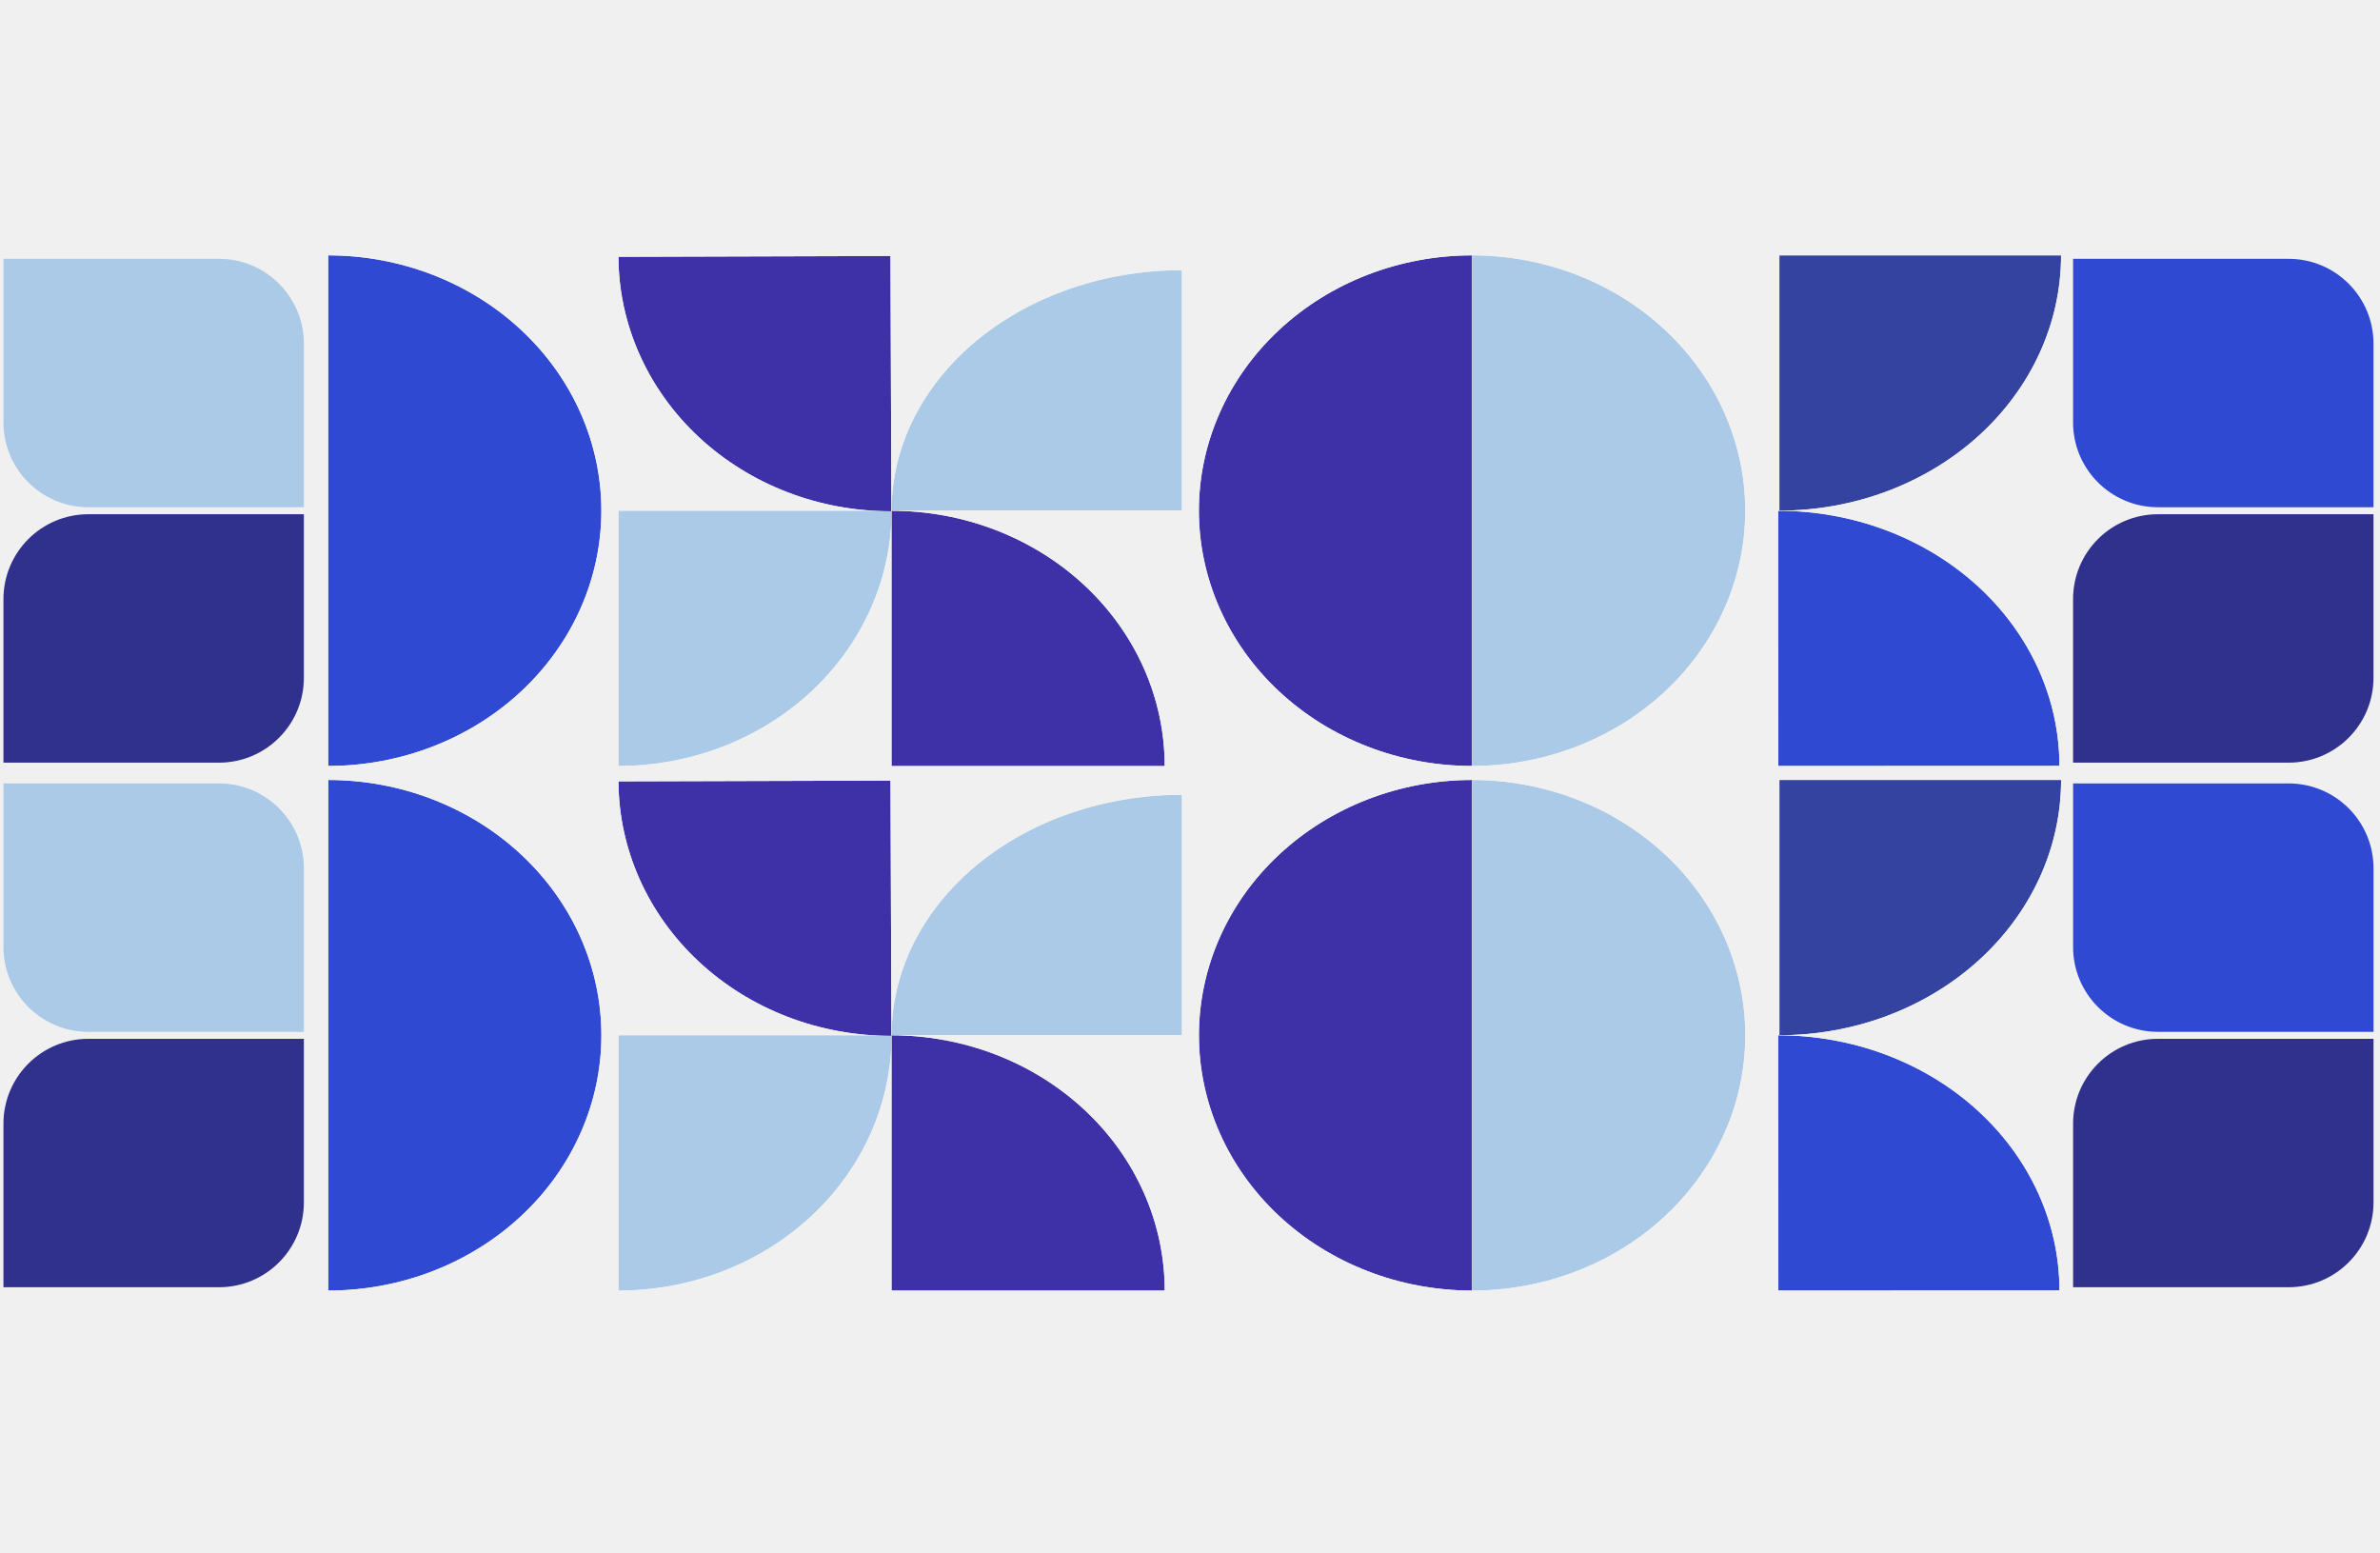
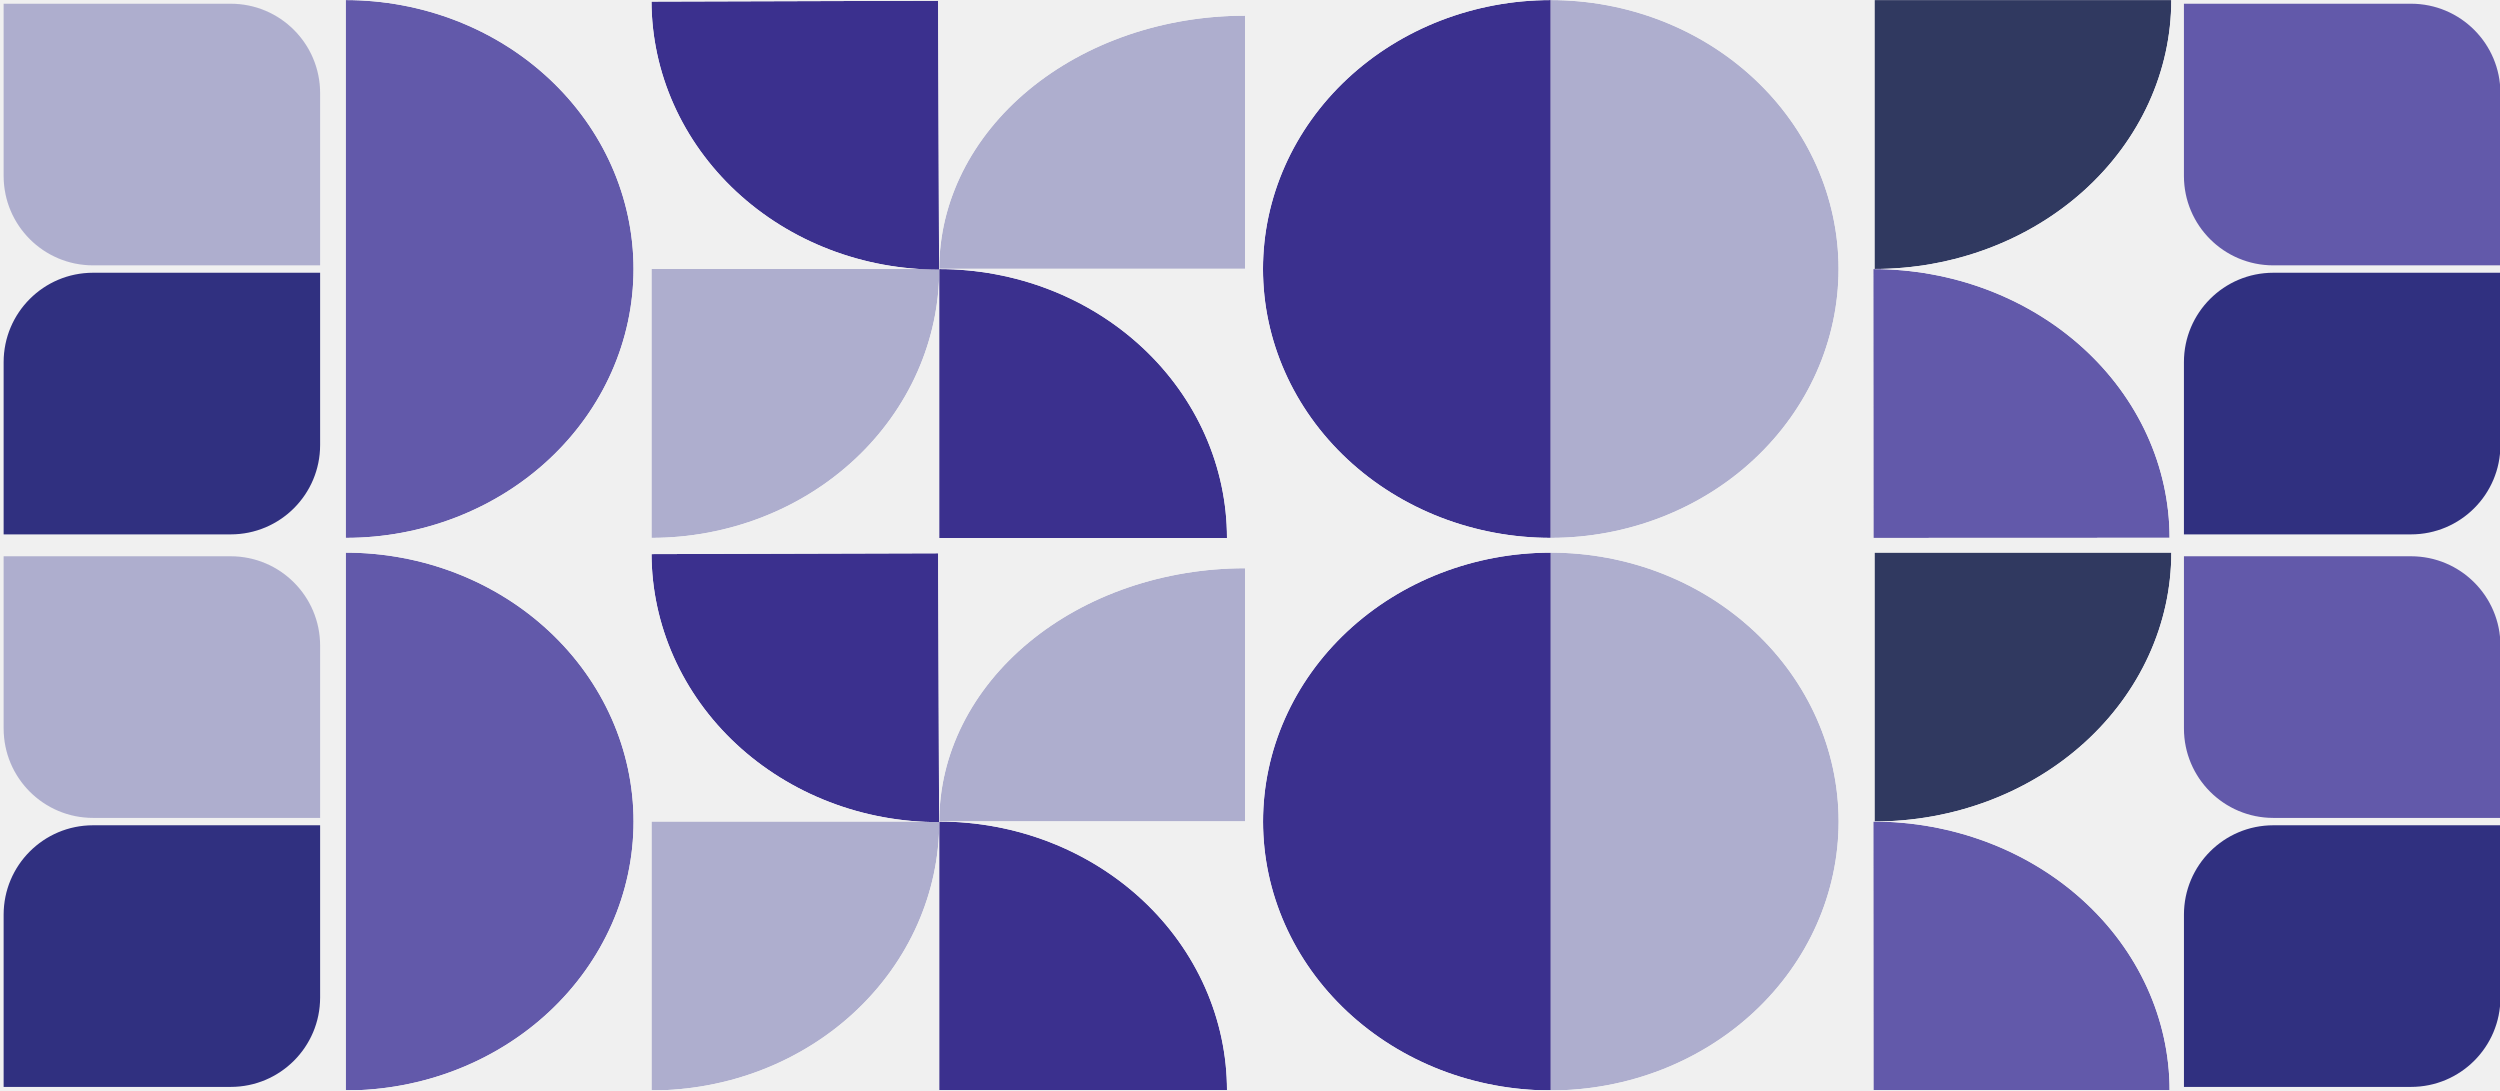
- <svg xmlns="http://www.w3.org/2000/svg" width="345" height="225" viewBox="0 0 345 225" fill="none">
-   <g opacity="0.8">
-     <mask id="path-1-inside-1_1_3" fill="white">
-       <path d="M47.574 111.012C58.076 111.012 68.148 107.114 75.574 100.175C83 93.236 87.172 83.825 87.172 74.011C87.172 64.198 83 54.787 75.574 47.848C68.148 40.909 58.076 37.011 47.574 37.011L47.574 74.011L47.574 111.012Z" />
-     </mask>
-     <path d="M47.574 111.012C58.076 111.012 68.148 107.114 75.574 100.175C83 93.236 87.172 83.825 87.172 74.011C87.172 64.198 83 54.787 75.574 47.848C68.148 40.909 58.076 37.011 47.574 37.011L47.574 74.011L47.574 111.012Z" fill="#001FCC" stroke-width="2" mask="url(#path-1-inside-1_1_3)" />
-     <mask id="path-2-inside-2_1_3" fill="white">
-       <path d="M213.386 111.012C223.889 111.012 233.961 107.114 241.387 100.175C248.813 93.236 252.985 83.825 252.985 74.011C252.985 64.198 248.813 54.787 241.387 47.848C233.961 40.909 223.889 37.011 213.386 37.011L213.386 74.011L213.386 111.012Z" />
-     </mask>
-     <path d="M213.386 111.012C223.889 111.012 233.961 107.114 241.387 100.175C248.813 93.236 252.985 83.825 252.985 74.011C252.985 64.198 248.813 54.787 241.387 47.848C233.961 40.909 223.889 37.011 213.386 37.011L213.386 74.011L213.386 111.012Z" fill="#9AC0E5" stroke-width="2" mask="url(#path-2-inside-2_1_3)" />
-     <mask id="path-3-inside-3_1_3" fill="white">
-       <path d="M298.768 37.01C298.768 41.869 297.711 46.68 295.659 51.169C293.607 55.659 290.599 59.738 286.807 63.173C283.015 66.609 278.513 69.335 273.559 71.194C268.604 73.054 263.294 74.011 257.932 74.011L257.932 37.01H298.768Z" />
-     </mask>
-     <path d="M298.768 37.01C298.768 41.869 297.711 46.68 295.659 51.169C293.607 55.659 290.599 59.738 286.807 63.173C283.015 66.609 278.513 69.335 273.559 71.194C268.604 73.054 263.294 74.011 257.932 74.011L257.932 37.01H298.768Z" fill="#04188B" stroke-width="2" mask="url(#path-3-inside-3_1_3)" />
-     <mask id="path-4-inside-4_1_3" fill="white">
-       <path d="M257.764 74.026C263.115 74.024 268.414 74.978 273.359 76.835C278.304 78.692 282.798 81.416 286.584 84.849C290.369 88.283 293.373 92.36 295.423 96.847C297.473 101.334 298.53 106.144 298.532 111.002L257.782 111.018L257.764 74.026Z" />
-     </mask>
-     <path d="M257.764 74.026C263.115 74.024 268.414 74.978 273.359 76.835C278.304 78.692 282.798 81.416 286.584 84.849C290.369 88.283 293.373 92.36 295.423 96.847C297.473 101.334 298.53 106.144 298.532 111.002L257.782 111.018L257.764 74.026Z" fill="#001FCC" stroke-width="2" mask="url(#path-4-inside-4_1_3)" />
-     <path d="M331.756 37.512C338.549 37.512 344.057 43.019 344.057 49.812V73.513H312.808C306.015 73.513 300.508 68.006 300.508 61.213V37.512H331.756Z" fill="#001FCC" />
-     <path d="M31.748 37.512C38.541 37.512 44.049 43.019 44.049 49.812V73.513H12.8C6.007 73.513 0.5 68.006 0.5 61.213V37.512H31.748Z" fill="#9AC0E5" />
-     <path d="M300.508 86.83C300.508 80.037 306.015 74.53 312.808 74.53H344.057V98.231C344.057 105.024 338.549 110.531 331.756 110.531H300.508V86.83Z" fill="#000074" />
-     <path d="M0.5 86.83C0.5 80.037 6.007 74.53 12.8 74.53H44.049V98.231C44.049 105.024 38.541 110.531 31.748 110.531H0.5L0.5 86.83Z" fill="#000074" />
-     <mask id="path-9-inside-5_1_3" fill="white">
-       <path d="M213.386 111.012C202.884 111.012 192.812 107.114 185.386 100.175C177.96 93.236 173.788 83.825 173.788 74.011C173.788 64.198 177.96 54.787 185.386 47.848C192.812 40.909 202.884 37.011 213.386 37.011L213.386 74.011L213.386 111.012Z" />
-     </mask>
-     <path d="M213.386 111.012C202.884 111.012 192.812 107.114 185.386 100.175C177.96 93.236 173.788 83.825 173.788 74.011C173.788 64.198 177.96 54.787 185.386 47.848C192.812 40.909 202.884 37.011 213.386 37.011L213.386 74.011L213.386 111.012Z" fill="#110093" stroke-width="2" mask="url(#path-9-inside-5_1_3)" />
-     <mask id="path-10-inside-6_1_3" fill="white">
-       <path d="M89.646 111.012C94.846 111.012 99.996 110.055 104.8 108.196C109.604 106.336 113.969 103.611 117.647 100.175C121.324 96.739 124.24 92.66 126.23 88.171C128.22 83.682 129.245 78.871 129.245 74.011L89.646 74.011L89.646 111.012Z" />
-     </mask>
-     <path d="M89.646 111.012C94.846 111.012 99.996 110.055 104.8 108.196C109.604 106.336 113.969 103.611 117.647 100.175C121.324 96.739 124.24 92.66 126.23 88.171C128.22 83.682 129.245 78.871 129.245 74.011L89.646 74.011L89.646 111.012Z" fill="#9AC0E5" stroke-width="2" mask="url(#path-10-inside-6_1_3)" />
-     <mask id="path-11-inside-7_1_3" fill="white">
-       <path d="M129.219 74.098C124.041 74.113 118.909 73.171 114.118 71.325C109.327 69.48 104.969 66.767 101.295 63.343C97.62 59.918 94.7 55.848 92.702 51.366C90.703 46.883 89.665 42.076 89.648 37.218L129.083 37.105L129.219 74.098Z" />
-     </mask>
-     <path d="M129.219 74.098C124.041 74.113 118.909 73.171 114.118 71.325C109.327 69.48 104.969 66.767 101.295 63.343C97.62 59.918 94.7 55.848 92.702 51.366C90.703 46.883 89.665 42.076 89.648 37.218L129.083 37.105L129.219 74.098Z" fill="#110093" stroke-width="2" mask="url(#path-11-inside-7_1_3)" />
-     <mask id="path-12-inside-8_1_3" fill="white">
-       <path d="M129.243 73.983C129.243 69.41 130.331 64.882 132.446 60.657C134.56 56.432 137.659 52.593 141.566 49.359C145.473 46.125 150.111 43.56 155.216 41.81C160.32 40.06 165.791 39.159 171.316 39.159L171.316 73.983H129.243Z" />
-     </mask>
-     <path d="M129.243 73.983C129.243 69.41 130.331 64.882 132.446 60.657C134.56 56.432 137.659 52.593 141.566 49.359C145.473 46.125 150.111 43.56 155.216 41.81C160.32 40.06 165.791 39.159 171.316 39.159L171.316 73.983H129.243Z" fill="#9AC0E5" stroke-width="2" mask="url(#path-12-inside-8_1_3)" />
-     <mask id="path-13-inside-9_1_3" fill="white">
-       <path d="M129.234 74.025C134.434 74.025 139.583 74.982 144.387 76.841C149.192 78.701 153.557 81.426 157.234 84.862C160.911 88.298 163.828 92.377 165.818 96.866C167.808 101.355 168.832 106.167 168.832 111.026L129.234 111.026V74.025Z" />
-     </mask>
-     <path d="M129.234 74.025C134.434 74.025 139.583 74.982 144.387 76.841C149.192 78.701 153.557 81.426 157.234 84.862C160.911 88.298 163.828 92.377 165.818 96.866C167.808 101.355 168.832 106.167 168.832 111.026L129.234 111.026V74.025Z" fill="#110093" stroke-width="2" mask="url(#path-13-inside-9_1_3)" />
+ <svg xmlns="http://www.w3.org/2000/svg" width="344" height="150" viewBox="0 0 344 150" fill="none">
+   <g clip-path="url(#clip0_211_43)">
+     <g opacity="0.8">
+       <mask id="path-1-inside-1_211_43" fill="white">
+         <path d="M47.574 74.012C58.076 74.012 68.148 70.114 75.574 63.175C83 56.236 87.172 46.825 87.172 37.011C87.172 27.198 83 17.787 75.574 10.848C68.148 3.909 58.076 0.011 47.574 0.011L47.574 37.011L47.574 74.012Z" />
+       </mask>
+       <path d="M47.574 74.012C58.076 74.012 68.148 70.114 75.574 63.175C83 56.236 87.172 46.825 87.172 37.011C87.172 27.198 83 17.787 75.574 10.848C68.148 3.909 58.076 0.011 47.574 0.011L47.574 37.011L47.574 74.012Z" fill="#3F3398" stroke-width="2" mask="url(#path-1-inside-1_211_43)" />
+       <mask id="path-2-inside-2_211_43" fill="white">
+         <path d="M213.386 74.012C223.888 74.012 233.961 70.114 241.387 63.175C248.813 56.236 252.985 46.825 252.985 37.011C252.985 27.198 248.813 17.787 241.387 10.848C233.961 3.909 223.888 0.011 213.386 0.011L213.386 37.011L213.386 74.012Z" />
+       </mask>
+       <path d="M213.386 74.012C223.888 74.012 233.961 70.114 241.387 63.175C248.813 56.236 252.985 46.825 252.985 37.011C252.985 27.198 248.813 17.787 241.387 10.848C233.961 3.909 223.888 0.011 213.386 0.011L213.386 37.011L213.386 74.012Z" fill="#9E9EC6" stroke-width="2" mask="url(#path-2-inside-2_211_43)" />
+       <mask id="path-3-inside-3_211_43" fill="white">
+         <path d="M298.768 0.01C298.768 4.869 297.711 9.68 295.659 14.169C293.607 18.659 290.599 22.738 286.807 26.173C283.015 29.609 278.513 32.335 273.559 34.194C268.605 36.054 263.294 37.011 257.932 37.011L257.932 0.01H298.768Z" />
+       </mask>
+       <path d="M298.768 0.01C298.768 4.869 297.711 9.68 295.659 14.169C293.607 18.659 290.599 22.738 286.807 26.173C283.015 29.609 278.513 32.335 273.559 34.194C268.605 36.054 263.294 37.011 257.932 37.011L257.932 0.01H298.768Z" fill="#000B3C" stroke-width="2" mask="url(#path-3-inside-3_211_43)" />
+       <mask id="path-4-inside-4_211_43" fill="white">
+         <path d="M257.764 37.026C263.115 37.024 268.415 37.978 273.359 39.835C278.304 41.693 282.798 44.416 286.584 47.849C290.37 51.283 293.373 55.36 295.423 59.847C297.473 64.334 298.53 69.144 298.532 74.002L257.783 74.018L257.764 37.026Z" />
+       </mask>
+       <path d="M257.764 37.026C263.115 37.024 268.415 37.978 273.359 39.835C278.304 41.693 282.798 44.416 286.584 47.849C290.37 51.283 293.373 55.36 295.423 59.847C297.473 64.334 298.53 69.144 298.532 74.002L257.783 74.018L257.764 37.026Z" fill="#3F3398" stroke-width="2" mask="url(#path-4-inside-4_211_43)" />
+       <path d="M331.756 0.512C338.549 0.512 344.057 6.019 344.057 12.812V36.513H312.808C306.015 36.513 300.508 31.006 300.508 24.213V0.512H331.756Z" fill="#3F3398" />
+       <path d="M31.748 0.512C38.541 0.512 44.049 6.019 44.049 12.812V36.513H12.8C6.007 36.513 0.5 31.006 0.5 24.213V0.512H31.748Z" fill="#9E9EC6" />
+       <path d="M300.508 49.83C300.508 43.037 306.015 37.53 312.808 37.53H344.057V61.231C344.057 68.025 338.549 73.531 331.756 73.531H300.508V49.83Z" fill="#000064" />
+       <path d="M0.5 49.83C0.5 43.037 6.007 37.53 12.8 37.53H44.049V61.231C44.049 68.025 38.541 73.531 31.748 73.531H0.5L0.5 49.83Z" fill="#000064" />
+       <mask id="path-9-inside-5_211_43" fill="white">
+         <path d="M213.386 74.012C202.884 74.012 192.812 70.114 185.386 63.175C177.96 56.236 173.788 46.825 173.788 37.011C173.788 27.198 177.96 17.787 185.386 10.848C192.812 3.909 202.884 0.011 213.386 0.011L213.386 37.011L213.386 74.012Z" />
+       </mask>
+       <path d="M213.386 74.012C202.884 74.012 192.812 70.114 185.386 63.175C177.96 56.236 173.788 46.825 173.788 37.011C173.788 27.198 177.96 17.787 185.386 10.848C192.812 3.909 202.884 0.011 213.386 0.011L213.386 37.011L213.386 74.012Z" fill="#0E0076" stroke-width="2" mask="url(#path-9-inside-5_211_43)" />
+       <mask id="path-10-inside-6_211_43" fill="white">
+         <path d="M89.646 74.012C94.846 74.012 99.996 73.055 104.8 71.196C109.604 69.336 113.969 66.611 117.646 63.175C121.324 59.739 124.24 55.66 126.23 51.171C128.22 46.682 129.245 41.87 129.245 37.011L89.646 37.011L89.646 74.012Z" />
+       </mask>
+       <path d="M89.646 74.012C94.846 74.012 99.996 73.055 104.8 71.196C109.604 69.336 113.969 66.611 117.646 63.175C121.324 59.739 124.24 55.66 126.23 51.171C128.22 46.682 129.245 41.87 129.245 37.011L89.646 37.011L89.646 74.012Z" fill="#9E9EC6" stroke-width="2" mask="url(#path-10-inside-6_211_43)" />
+       <mask id="path-11-inside-7_211_43" fill="white">
+         <path d="M129.219 37.098C124.041 37.113 118.909 36.17 114.118 34.325C109.326 32.48 104.969 29.767 101.295 26.343C97.62 22.918 94.7 18.848 92.702 14.366C90.703 9.883 89.665 5.076 89.647 0.218L129.083 0.105L129.219 37.098Z" />
+       </mask>
+       <path d="M129.219 37.098C124.041 37.113 118.909 36.17 114.118 34.325C109.326 32.48 104.969 29.767 101.295 26.343C97.62 22.918 94.7 18.848 92.702 14.366C90.703 9.883 89.665 5.076 89.647 0.218L129.083 0.105L129.219 37.098Z" fill="#0E0076" stroke-width="2" mask="url(#path-11-inside-7_211_43)" />
+       <mask id="path-12-inside-8_211_43" fill="white">
+         <path d="M129.243 36.983C129.243 32.41 130.331 27.882 132.445 23.657C134.56 19.432 137.659 15.593 141.566 12.359C145.473 9.125 150.111 6.56 155.215 4.81C160.32 3.06 165.791 2.159 171.316 2.159L171.316 36.983L129.243 36.983Z" />
+       </mask>
+       <path d="M129.243 36.983C129.243 32.41 130.331 27.882 132.445 23.657C134.56 19.432 137.659 15.593 141.566 12.359C145.473 9.125 150.111 6.56 155.215 4.81C160.32 3.06 165.791 2.159 171.316 2.159L171.316 36.983L129.243 36.983Z" fill="#9E9EC6" stroke-width="2" mask="url(#path-12-inside-8_211_43)" />
+       <mask id="path-13-inside-9_211_43" fill="white">
+         <path d="M129.233 37.025C134.434 37.025 139.583 37.982 144.387 39.841C149.191 41.701 153.557 44.426 157.234 47.862C160.911 51.298 163.828 55.377 165.818 59.866C167.808 64.355 168.832 69.167 168.832 74.026L129.233 74.026V37.025Z" />
+       </mask>
+       <path d="M129.233 37.025C134.434 37.025 139.583 37.982 144.387 39.841C149.191 41.701 153.557 44.426 157.234 47.862C160.911 51.298 163.828 55.377 165.818 59.866C167.808 64.355 168.832 69.167 168.832 74.026L129.233 74.026V37.025Z" fill="#0E0076" stroke-width="2" mask="url(#path-13-inside-9_211_43)" />
+     </g>
+     <g opacity="0.8">
+       <mask id="path-14-inside-10_211_43" fill="white">
+         <path d="M47.577 150.043C58.079 150.043 68.151 146.145 75.577 139.206C83.003 132.267 87.175 122.856 87.175 113.043C87.175 103.229 83.003 93.818 75.577 86.879C68.151 79.94 58.079 76.042 47.577 76.042L47.577 113.043L47.577 150.043Z" />
+       </mask>
+       <path d="M47.577 150.043C58.079 150.043 68.151 146.145 75.577 139.206C83.003 132.267 87.175 122.856 87.175 113.043C87.175 103.229 83.003 93.818 75.577 86.879C68.151 79.94 58.079 76.042 47.577 76.042L47.577 113.043L47.577 150.043Z" fill="#3F3398" stroke-width="2" mask="url(#path-14-inside-10_211_43)" />
+       <mask id="path-15-inside-11_211_43" fill="white">
+         <path d="M213.394 150.043C223.896 150.043 233.968 146.145 241.395 139.206C248.821 132.267 252.993 122.856 252.993 113.043C252.993 103.229 248.821 93.818 241.395 86.879C233.968 79.94 223.896 76.042 213.394 76.042L213.394 113.043L213.394 150.043Z" />
+       </mask>
+       <path d="M213.394 150.043C223.896 150.043 233.968 146.145 241.395 139.206C248.821 132.267 252.993 122.856 252.993 113.043C252.993 103.229 248.821 93.818 241.395 86.879C233.968 79.94 223.896 76.042 213.394 76.042L213.394 113.043L213.394 150.043Z" fill="#9E9EC6" stroke-width="2" mask="url(#path-15-inside-11_211_43)" />
+       <mask id="path-16-inside-12_211_43" fill="white">
+         <path d="M298.772 76.037C298.772 80.896 297.715 85.708 295.663 90.197C293.611 94.686 290.603 98.765 286.811 102.201C283.019 105.637 278.517 108.362 273.563 110.222C268.608 112.081 263.298 113.038 257.936 113.038L257.936 76.037H298.772Z" />
+       </mask>
+       <path d="M298.772 76.037C298.772 80.896 297.715 85.708 295.663 90.197C293.611 94.686 290.603 98.765 286.811 102.201C283.019 105.637 278.517 108.362 273.563 110.222C268.608 112.081 263.298 113.038 257.936 113.038L257.936 76.037H298.772Z" fill="#000B3C" stroke-width="2" mask="url(#path-16-inside-12_211_43)" />
+       <mask id="path-17-inside-13_211_43" fill="white">
+         <path d="M257.767 113.045C263.118 113.043 268.417 113.998 273.362 115.855C278.307 117.712 282.801 120.435 286.587 123.869C290.372 127.302 293.376 131.379 295.426 135.867C297.476 140.354 298.533 145.164 298.535 150.022L257.786 150.038L257.767 113.045Z" />
+       </mask>
+       <path d="M257.767 113.045C263.118 113.043 268.417 113.998 273.362 115.855C278.307 117.712 282.801 120.435 286.587 123.869C290.372 127.302 293.376 131.379 295.426 135.867C297.476 140.354 298.533 145.164 298.535 150.022L257.786 150.038L257.767 113.045Z" fill="#3F3398" stroke-width="2" mask="url(#path-17-inside-13_211_43)" />
+       <path d="M331.759 76.543C338.552 76.543 344.06 82.05 344.06 88.843V112.544H312.811C306.018 112.544 300.511 107.037 300.511 100.244V76.543H331.759Z" fill="#3F3398" />
+       <path d="M31.748 76.543C38.541 76.543 44.049 82.05 44.049 88.843V112.544H12.8C6.007 112.544 0.5 107.037 0.5 100.244V76.543H31.748Z" fill="#9E9EC6" />
+       <path d="M300.511 125.857C300.511 119.065 306.018 113.558 312.811 113.558H344.06V137.259C344.06 144.052 338.552 149.559 331.759 149.559H300.511V125.857Z" fill="#000064" />
+       <path d="M0.5 125.857C0.5 119.065 6.007 113.558 12.8 113.558H44.049V137.259C44.049 144.052 38.541 149.559 31.748 149.559H0.5L0.5 125.857Z" fill="#000064" />
+       <mask id="path-22-inside-14_211_43" fill="white">
+         <path d="M213.394 150.043C202.892 150.043 192.82 146.145 185.394 139.206C177.968 132.267 173.796 122.856 173.796 113.043C173.796 103.229 177.968 93.818 185.394 86.879C192.82 79.94 202.892 76.042 213.394 76.042L213.394 113.043L213.394 150.043Z" />
+       </mask>
+       <path d="M213.394 150.043C202.892 150.043 192.82 146.145 185.394 139.206C177.968 132.267 173.796 122.856 173.796 113.043C173.796 103.229 177.968 93.818 185.394 86.879C192.82 79.94 202.892 76.042 213.394 76.042L213.394 113.043L213.394 150.043Z" fill="#0E0076" stroke-width="2" mask="url(#path-22-inside-14_211_43)" />
+       <mask id="path-23-inside-15_211_43" fill="white">
+         <path d="M89.65 150.043C94.85 150.043 99.999 149.086 104.803 147.227C109.608 145.367 113.973 142.642 117.65 139.206C121.327 135.77 124.244 131.691 126.234 127.202C128.224 122.713 129.248 117.902 129.248 113.043L89.65 113.043L89.65 150.043Z" />
+       </mask>
+       <path d="M89.65 150.043C94.85 150.043 99.999 149.086 104.803 147.227C109.608 145.367 113.973 142.642 117.65 139.206C121.327 135.77 124.244 131.691 126.234 127.202C128.224 122.713 129.248 117.902 129.248 113.043L89.65 113.043L89.65 150.043Z" fill="#9E9EC6" stroke-width="2" mask="url(#path-23-inside-15_211_43)" />
+       <mask id="path-24-inside-16_211_43" fill="white">
+         <path d="M129.223 113.125C124.044 113.14 118.913 112.198 114.121 110.352C109.33 108.507 104.973 105.795 101.298 102.37C97.623 98.945 94.704 94.876 92.705 90.393C90.707 85.911 89.669 81.103 89.651 76.245L129.086 76.133L129.223 113.125Z" />
+       </mask>
+       <path d="M129.223 113.125C124.044 113.14 118.913 112.198 114.121 110.352C109.33 108.507 104.973 105.795 101.298 102.37C97.623 98.945 94.704 94.876 92.705 90.393C90.707 85.911 89.669 81.103 89.651 76.245L129.086 76.133L129.223 113.125Z" fill="#0E0076" stroke-width="2" mask="url(#path-24-inside-16_211_43)" />
+       <mask id="path-25-inside-17_211_43" fill="white">
+         <path d="M129.247 113.015C129.247 108.441 130.335 103.913 132.449 99.688C134.564 95.463 137.663 91.624 141.57 88.39C145.477 85.156 150.115 82.591 155.219 80.841C160.324 79.091 165.795 78.19 171.32 78.19L171.32 113.015H129.247Z" />
+       </mask>
+       <path d="M129.247 113.015C129.247 108.441 130.335 103.913 132.449 99.688C134.564 95.463 137.663 91.624 141.57 88.39C145.477 85.156 150.115 82.591 155.219 80.841C160.324 79.091 165.795 78.19 171.32 78.19L171.32 113.015H129.247Z" fill="#9E9EC6" stroke-width="2" mask="url(#path-25-inside-17_211_43)" />
+       <mask id="path-26-inside-18_211_43" fill="white">
+         <path d="M129.236 113.044C134.436 113.044 139.585 114.001 144.39 115.861C149.194 117.72 153.559 120.446 157.236 123.882C160.913 127.317 163.83 131.396 165.82 135.886C167.81 140.375 168.834 145.186 168.834 150.045L129.236 150.045V113.044Z" />
+       </mask>
+       <path d="M129.236 113.044C134.436 113.044 139.585 114.001 144.39 115.861C149.194 117.72 153.559 120.446 157.236 123.882C160.913 127.317 163.83 131.396 165.82 135.886C167.81 140.375 168.834 145.186 168.834 150.045L129.236 150.045V113.044Z" fill="#0E0076" stroke-width="2" mask="url(#path-26-inside-18_211_43)" />
+     </g>
  </g>
-   <g opacity="0.8">
-     <mask id="path-14-inside-10_1_3" fill="white">
-       <path d="M47.577 187.043C58.079 187.043 68.151 183.145 75.577 176.206C83.004 169.267 87.175 159.856 87.175 150.043C87.175 140.229 83.004 130.818 75.577 123.879C68.151 116.94 58.079 113.042 47.577 113.042L47.577 150.043L47.577 187.043Z" />
-     </mask>
-     <path d="M47.577 187.043C58.079 187.043 68.151 183.145 75.577 176.206C83.004 169.267 87.175 159.856 87.175 150.043C87.175 140.229 83.004 130.818 75.577 123.879C68.151 116.94 58.079 113.042 47.577 113.042L47.577 150.043L47.577 187.043Z" fill="#001FCC" stroke-width="2" mask="url(#path-14-inside-10_1_3)" />
-     <mask id="path-15-inside-11_1_3" fill="white">
-       <path d="M213.394 187.043C223.896 187.043 233.968 183.145 241.395 176.206C248.821 169.267 252.993 159.856 252.993 150.043C252.993 140.229 248.821 130.818 241.395 123.879C233.968 116.94 223.896 113.042 213.394 113.042L213.394 150.043L213.394 187.043Z" />
-     </mask>
-     <path d="M213.394 187.043C223.896 187.043 233.968 183.145 241.395 176.206C248.821 169.267 252.993 159.856 252.993 150.043C252.993 140.229 248.821 130.818 241.395 123.879C233.968 116.94 223.896 113.042 213.394 113.042L213.394 150.043L213.394 187.043Z" fill="#9AC0E5" stroke-width="2" mask="url(#path-15-inside-11_1_3)" />
-     <mask id="path-16-inside-12_1_3" fill="white">
-       <path d="M298.772 113.037C298.772 117.896 297.716 122.708 295.663 127.197C293.611 131.686 290.603 135.765 286.811 139.201C283.019 142.637 278.518 145.362 273.563 147.222C268.609 149.081 263.298 150.038 257.936 150.038L257.936 113.037H298.772Z" />
-     </mask>
-     <path d="M298.772 113.037C298.772 117.896 297.716 122.708 295.663 127.197C293.611 131.686 290.603 135.765 286.811 139.201C283.019 142.637 278.518 145.362 273.563 147.222C268.609 149.081 263.298 150.038 257.936 150.038L257.936 113.037H298.772Z" fill="#04188B" stroke-width="2" mask="url(#path-16-inside-12_1_3)" />
-     <mask id="path-17-inside-13_1_3" fill="white">
-       <path d="M257.767 150.045C263.118 150.043 268.418 150.998 273.363 152.855C278.308 154.712 282.801 157.435 286.587 160.869C290.373 164.302 293.376 168.379 295.426 172.867C297.477 177.354 298.533 182.164 298.536 187.022L257.786 187.038L257.767 150.045Z" />
-     </mask>
-     <path d="M257.767 150.045C263.118 150.043 268.418 150.998 273.363 152.855C278.308 154.712 282.801 157.435 286.587 160.869C290.373 164.302 293.376 168.379 295.426 172.867C297.477 177.354 298.533 182.164 298.536 187.022L257.786 187.038L257.767 150.045Z" fill="#001FCC" stroke-width="2" mask="url(#path-17-inside-13_1_3)" />
-     <path d="M331.759 113.543C338.552 113.543 344.06 119.05 344.06 125.843V149.544H312.811C306.018 149.544 300.511 144.037 300.511 137.244V113.543H331.759Z" fill="#001FCC" />
-     <path d="M31.748 113.543C38.541 113.543 44.049 119.05 44.049 125.843V149.544H12.8C6.007 149.544 0.5 144.037 0.5 137.244V113.543H31.748Z" fill="#9AC0E5" />
-     <path d="M300.511 162.857C300.511 156.065 306.018 150.558 312.811 150.558H344.06V174.259C344.06 181.052 338.552 186.559 331.759 186.559H300.511V162.857Z" fill="#000074" />
-     <path d="M0.5 162.857C0.5 156.065 6.007 150.558 12.8 150.558H44.049V174.259C44.049 181.052 38.541 186.559 31.748 186.559H0.5L0.5 162.857Z" fill="#000074" />
-     <mask id="path-22-inside-14_1_3" fill="white">
-       <path d="M213.394 187.043C202.892 187.043 192.82 183.145 185.394 176.206C177.968 169.267 173.796 159.856 173.796 150.043C173.796 140.229 177.968 130.818 185.394 123.879C192.82 116.94 202.892 113.042 213.394 113.042L213.394 150.043L213.394 187.043Z" />
-     </mask>
-     <path d="M213.394 187.043C202.892 187.043 192.82 183.145 185.394 176.206C177.968 169.267 173.796 159.856 173.796 150.043C173.796 140.229 177.968 130.818 185.394 123.879C192.82 116.94 202.892 113.042 213.394 113.042L213.394 150.043L213.394 187.043Z" fill="#110093" stroke-width="2" mask="url(#path-22-inside-14_1_3)" />
-     <mask id="path-23-inside-15_1_3" fill="white">
-       <path d="M89.65 187.043C94.85 187.043 99.999 186.086 104.803 184.227C109.608 182.367 113.973 179.642 117.65 176.206C121.327 172.77 124.244 168.691 126.234 164.202C128.224 159.713 129.248 154.902 129.248 150.043L89.65 150.043L89.65 187.043Z" />
-     </mask>
-     <path d="M89.65 187.043C94.85 187.043 99.999 186.086 104.803 184.227C109.608 182.367 113.973 179.642 117.65 176.206C121.327 172.77 124.244 168.691 126.234 164.202C128.224 159.713 129.248 154.902 129.248 150.043L89.65 150.043L89.65 187.043Z" fill="#9AC0E5" stroke-width="2" mask="url(#path-23-inside-15_1_3)" />
-     <mask id="path-24-inside-16_1_3" fill="white">
-       <path d="M129.223 150.125C124.044 150.14 118.913 149.198 114.121 147.352C109.33 145.507 104.972 142.795 101.298 139.37C97.623 135.945 94.703 131.876 92.705 127.393C90.707 122.911 89.669 118.103 89.651 113.245L129.086 113.133L129.223 150.125Z" />
-     </mask>
-     <path d="M129.223 150.125C124.044 150.14 118.913 149.198 114.121 147.352C109.33 145.507 104.972 142.795 101.298 139.37C97.623 135.945 94.703 131.876 92.705 127.393C90.707 122.911 89.669 118.103 89.651 113.245L129.086 113.133L129.223 150.125Z" fill="#110093" stroke-width="2" mask="url(#path-24-inside-16_1_3)" />
-     <mask id="path-25-inside-17_1_3" fill="white">
-       <path d="M129.246 150.015C129.246 145.441 130.335 140.913 132.449 136.688C134.564 132.463 137.663 128.624 141.569 125.39C145.476 122.156 150.115 119.591 155.219 117.841C160.324 116.091 165.795 115.19 171.32 115.19L171.32 150.015H129.246Z" />
-     </mask>
-     <path d="M129.246 150.015C129.246 145.441 130.335 140.913 132.449 136.688C134.564 132.463 137.663 128.624 141.569 125.39C145.476 122.156 150.115 119.591 155.219 117.841C160.324 116.091 165.795 115.19 171.32 115.19L171.32 150.015H129.246Z" fill="#9AC0E5" stroke-width="2" mask="url(#path-25-inside-17_1_3)" />
-     <mask id="path-26-inside-18_1_3" fill="white">
-       <path d="M129.236 150.044C134.436 150.044 139.585 151.001 144.389 152.861C149.194 154.72 153.559 157.446 157.236 160.882C160.913 164.317 163.83 168.396 165.82 172.886C167.81 177.375 168.834 182.186 168.834 187.045L129.236 187.045V150.044Z" />
-     </mask>
-     <path d="M129.236 150.044C134.436 150.044 139.585 151.001 144.389 152.861C149.194 154.72 153.559 157.446 157.236 160.882C160.913 164.317 163.83 168.396 165.82 172.886C167.81 177.375 168.834 182.186 168.834 187.045L129.236 187.045V150.044Z" fill="#110093" stroke-width="2" mask="url(#path-26-inside-18_1_3)" />
-   </g>
+   <defs>
+     <clipPath id="clip0_211_43">
+       <rect width="344" height="150" fill="white" />
+     </clipPath>
+   </defs>
</svg>
